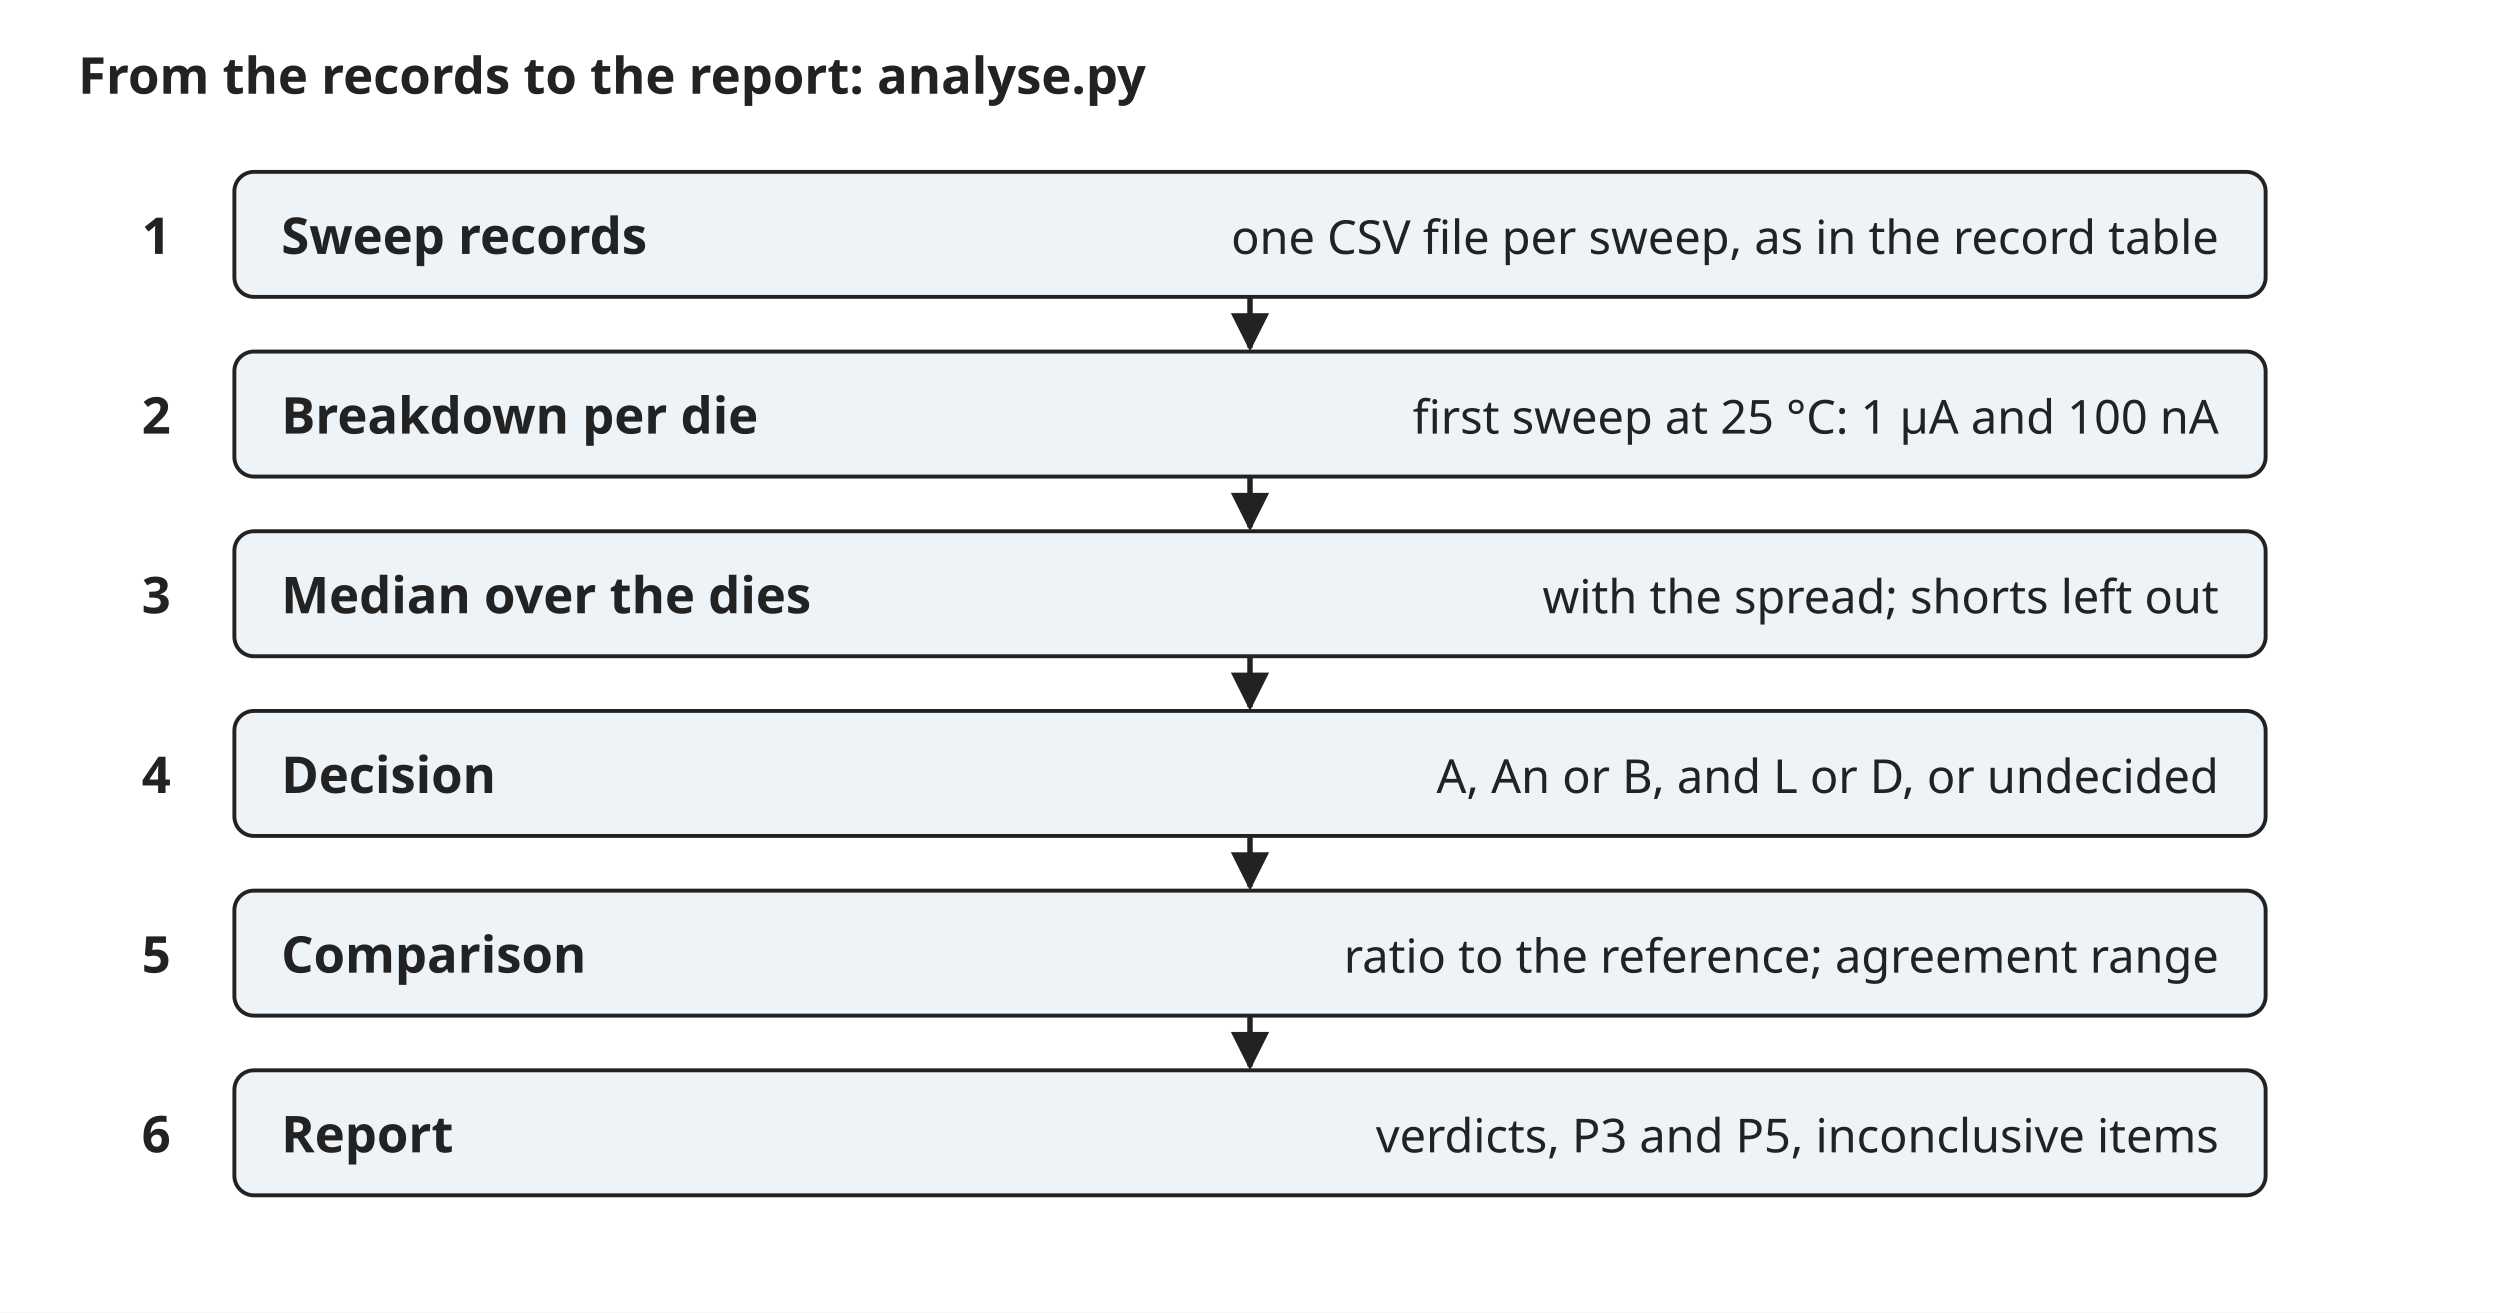
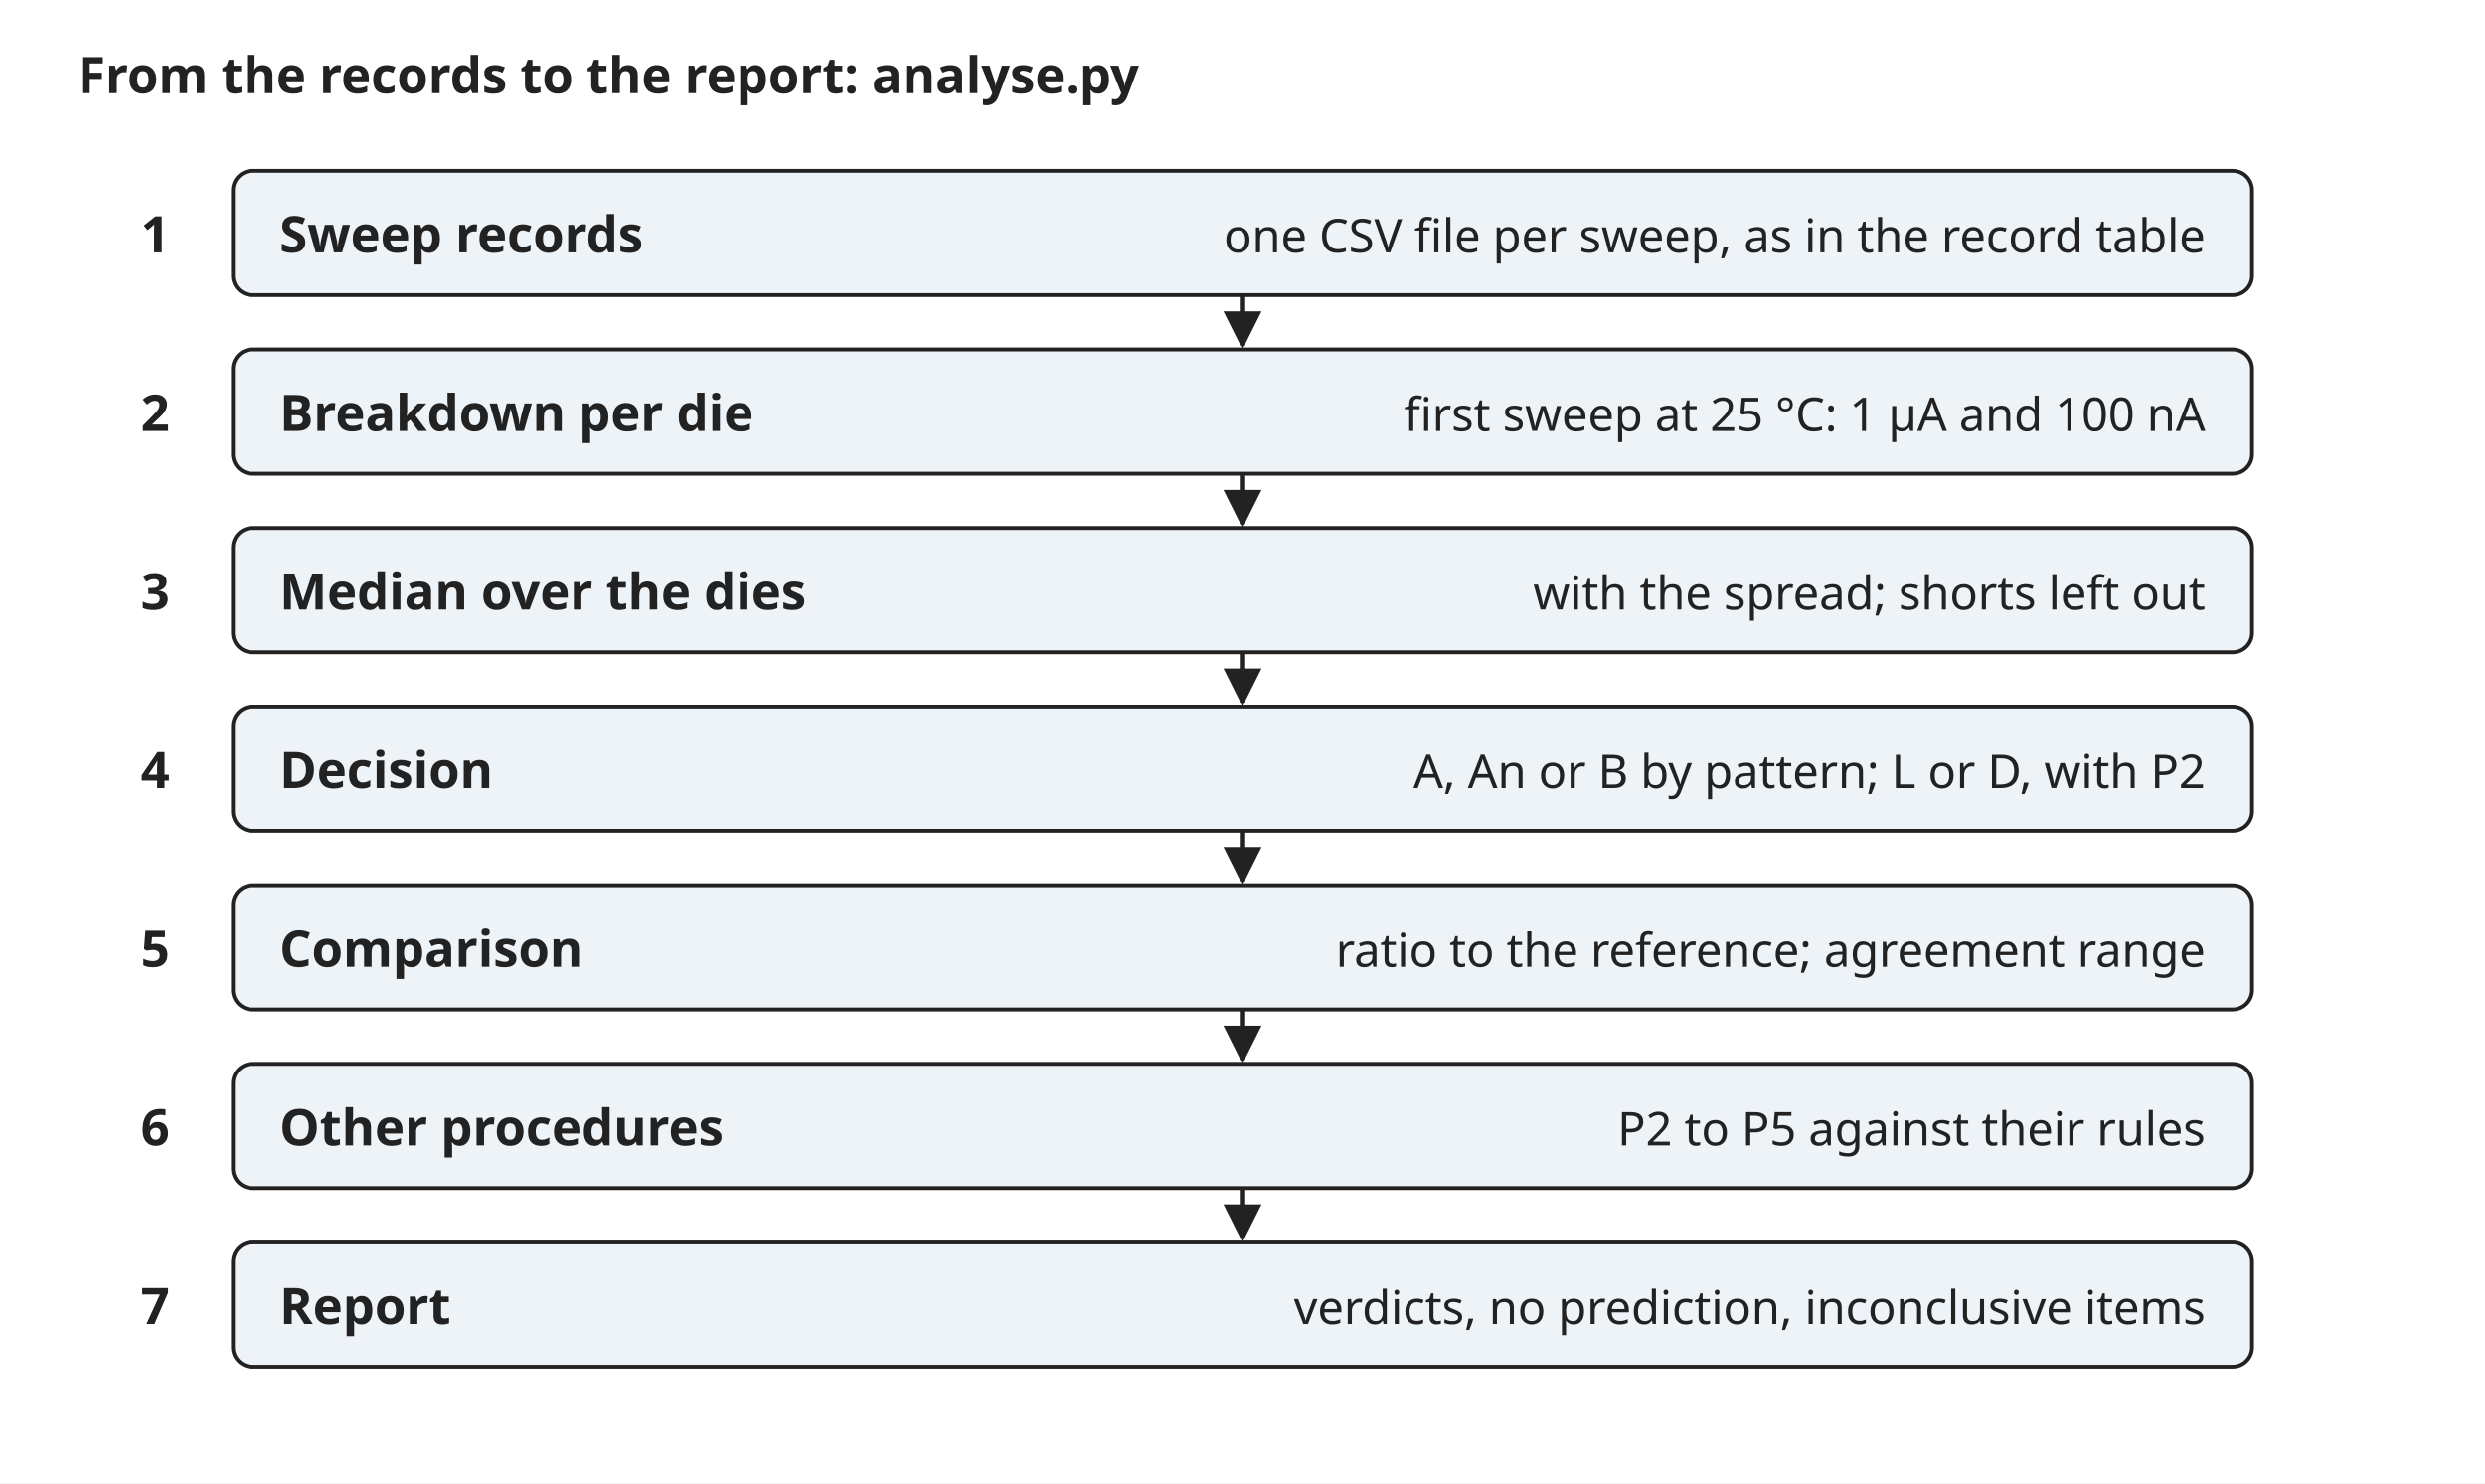
- <svg xmlns="http://www.w3.org/2000/svg" width="640" height="336" viewBox="0 0 640 336" font-family="sans-serif" font-size="13">
-   <rect width="640" height="336" fill="white" />
+ <svg xmlns="http://www.w3.org/2000/svg" width="640" height="382" viewBox="0 0 640 382" font-family="sans-serif" font-size="13">
+   <rect width="640" height="382" fill="white" />
  <defs>
    <marker id="arrow" viewBox="0 0 10 10" refX="9" refY="5" markerWidth="7" markerHeight="7" orient="auto-start-reverse">
      <path d="M0,0 L10,5 L0,10 z" fill="#222222" />
    </marker>
  </defs>
  <text x="20" y="24" text-anchor="start" font-size="13" font-weight="bold" fill="#222222">From the records to the report: analyse.py</text>
  <rect x="60" y="44" width="520" height="32" rx="5" fill="#eef3f8" stroke="#222222" />
  <text x="40" y="65" text-anchor="middle" font-size="13" font-weight="bold" fill="#222222">1</text>
  <text x="72" y="65" text-anchor="start" font-size="13" font-weight="bold" fill="#222222">Sweep records</text>
  <text x="568" y="65" text-anchor="end" font-size="12" font-weight="normal" fill="#222222">one CSV file per sweep, as in the record table</text>
  <rect x="60" y="90" width="520" height="32" rx="5" fill="#eef3f8" stroke="#222222" />
  <text x="40" y="111" text-anchor="middle" font-size="13" font-weight="bold" fill="#222222">2</text>
  <text x="72" y="111" text-anchor="start" font-size="13" font-weight="bold" fill="#222222">Breakdown per die</text>
  <text x="568" y="111" text-anchor="end" font-size="12" font-weight="normal" fill="#222222">first sweep at 25 °C: 1 µA and 100 nA</text>
  <line x1="320" y1="76" x2="320" y2="89" stroke="#222222" stroke-width="1.4" marker-end="url(#arrow)" />
  <rect x="60" y="136" width="520" height="32" rx="5" fill="#eef3f8" stroke="#222222" />
  <text x="40" y="157" text-anchor="middle" font-size="13" font-weight="bold" fill="#222222">3</text>
  <text x="72" y="157" text-anchor="start" font-size="13" font-weight="bold" fill="#222222">Median over the dies</text>
  <text x="568" y="157" text-anchor="end" font-size="12" font-weight="normal" fill="#222222">with the spread; shorts left out</text>
  <line x1="320" y1="122" x2="320" y2="135" stroke="#222222" stroke-width="1.4" marker-end="url(#arrow)" />
  <rect x="60" y="182" width="520" height="32" rx="5" fill="#eef3f8" stroke="#222222" />
  <text x="40" y="203" text-anchor="middle" font-size="13" font-weight="bold" fill="#222222">4</text>
  <text x="72" y="203" text-anchor="start" font-size="13" font-weight="bold" fill="#222222">Decision</text>
-   <text x="568" y="203" text-anchor="end" font-size="12" font-weight="normal" fill="#222222">A, An or B, and L or D, or undecided</text>
+   <text x="568" y="203" text-anchor="end" font-size="12" font-weight="normal" fill="#222222">A, An or B by pattern; L or D, with P2</text>
  <line x1="320" y1="168" x2="320" y2="181" stroke="#222222" stroke-width="1.4" marker-end="url(#arrow)" />
  <rect x="60" y="228" width="520" height="32" rx="5" fill="#eef3f8" stroke="#222222" />
  <text x="40" y="249" text-anchor="middle" font-size="13" font-weight="bold" fill="#222222">5</text>
  <text x="72" y="249" text-anchor="start" font-size="13" font-weight="bold" fill="#222222">Comparison</text>
  <text x="568" y="249" text-anchor="end" font-size="12" font-weight="normal" fill="#222222">ratio to the reference; agreement range</text>
  <line x1="320" y1="214" x2="320" y2="227" stroke="#222222" stroke-width="1.4" marker-end="url(#arrow)" />
  <rect x="60" y="274" width="520" height="32" rx="5" fill="#eef3f8" stroke="#222222" />
  <text x="40" y="295" text-anchor="middle" font-size="13" font-weight="bold" fill="#222222">6</text>
-   <text x="72" y="295" text-anchor="start" font-size="13" font-weight="bold" fill="#222222">Report</text>
-   <text x="568" y="295" text-anchor="end" font-size="12" font-weight="normal" fill="#222222">verdicts, P3 and P5, inconclusive items</text>
+   <text x="72" y="295" text-anchor="start" font-size="13" font-weight="bold" fill="#222222">Other procedures</text>
+   <text x="568" y="295" text-anchor="end" font-size="12" font-weight="normal" fill="#222222">P2 to P5 against their rules</text>
  <line x1="320" y1="260" x2="320" y2="273" stroke="#222222" stroke-width="1.4" marker-end="url(#arrow)" />
+   <rect x="60" y="320" width="520" height="32" rx="5" fill="#eef3f8" stroke="#222222" />
+   <text x="40" y="341" text-anchor="middle" font-size="13" font-weight="bold" fill="#222222">7</text>
+   <text x="72" y="341" text-anchor="start" font-size="13" font-weight="bold" fill="#222222">Report</text>
+   <text x="568" y="341" text-anchor="end" font-size="12" font-weight="normal" fill="#222222">verdicts, no prediction, inconclusive items</text>
+   <line x1="320" y1="306" x2="320" y2="319" stroke="#222222" stroke-width="1.4" marker-end="url(#arrow)" />
</svg>
